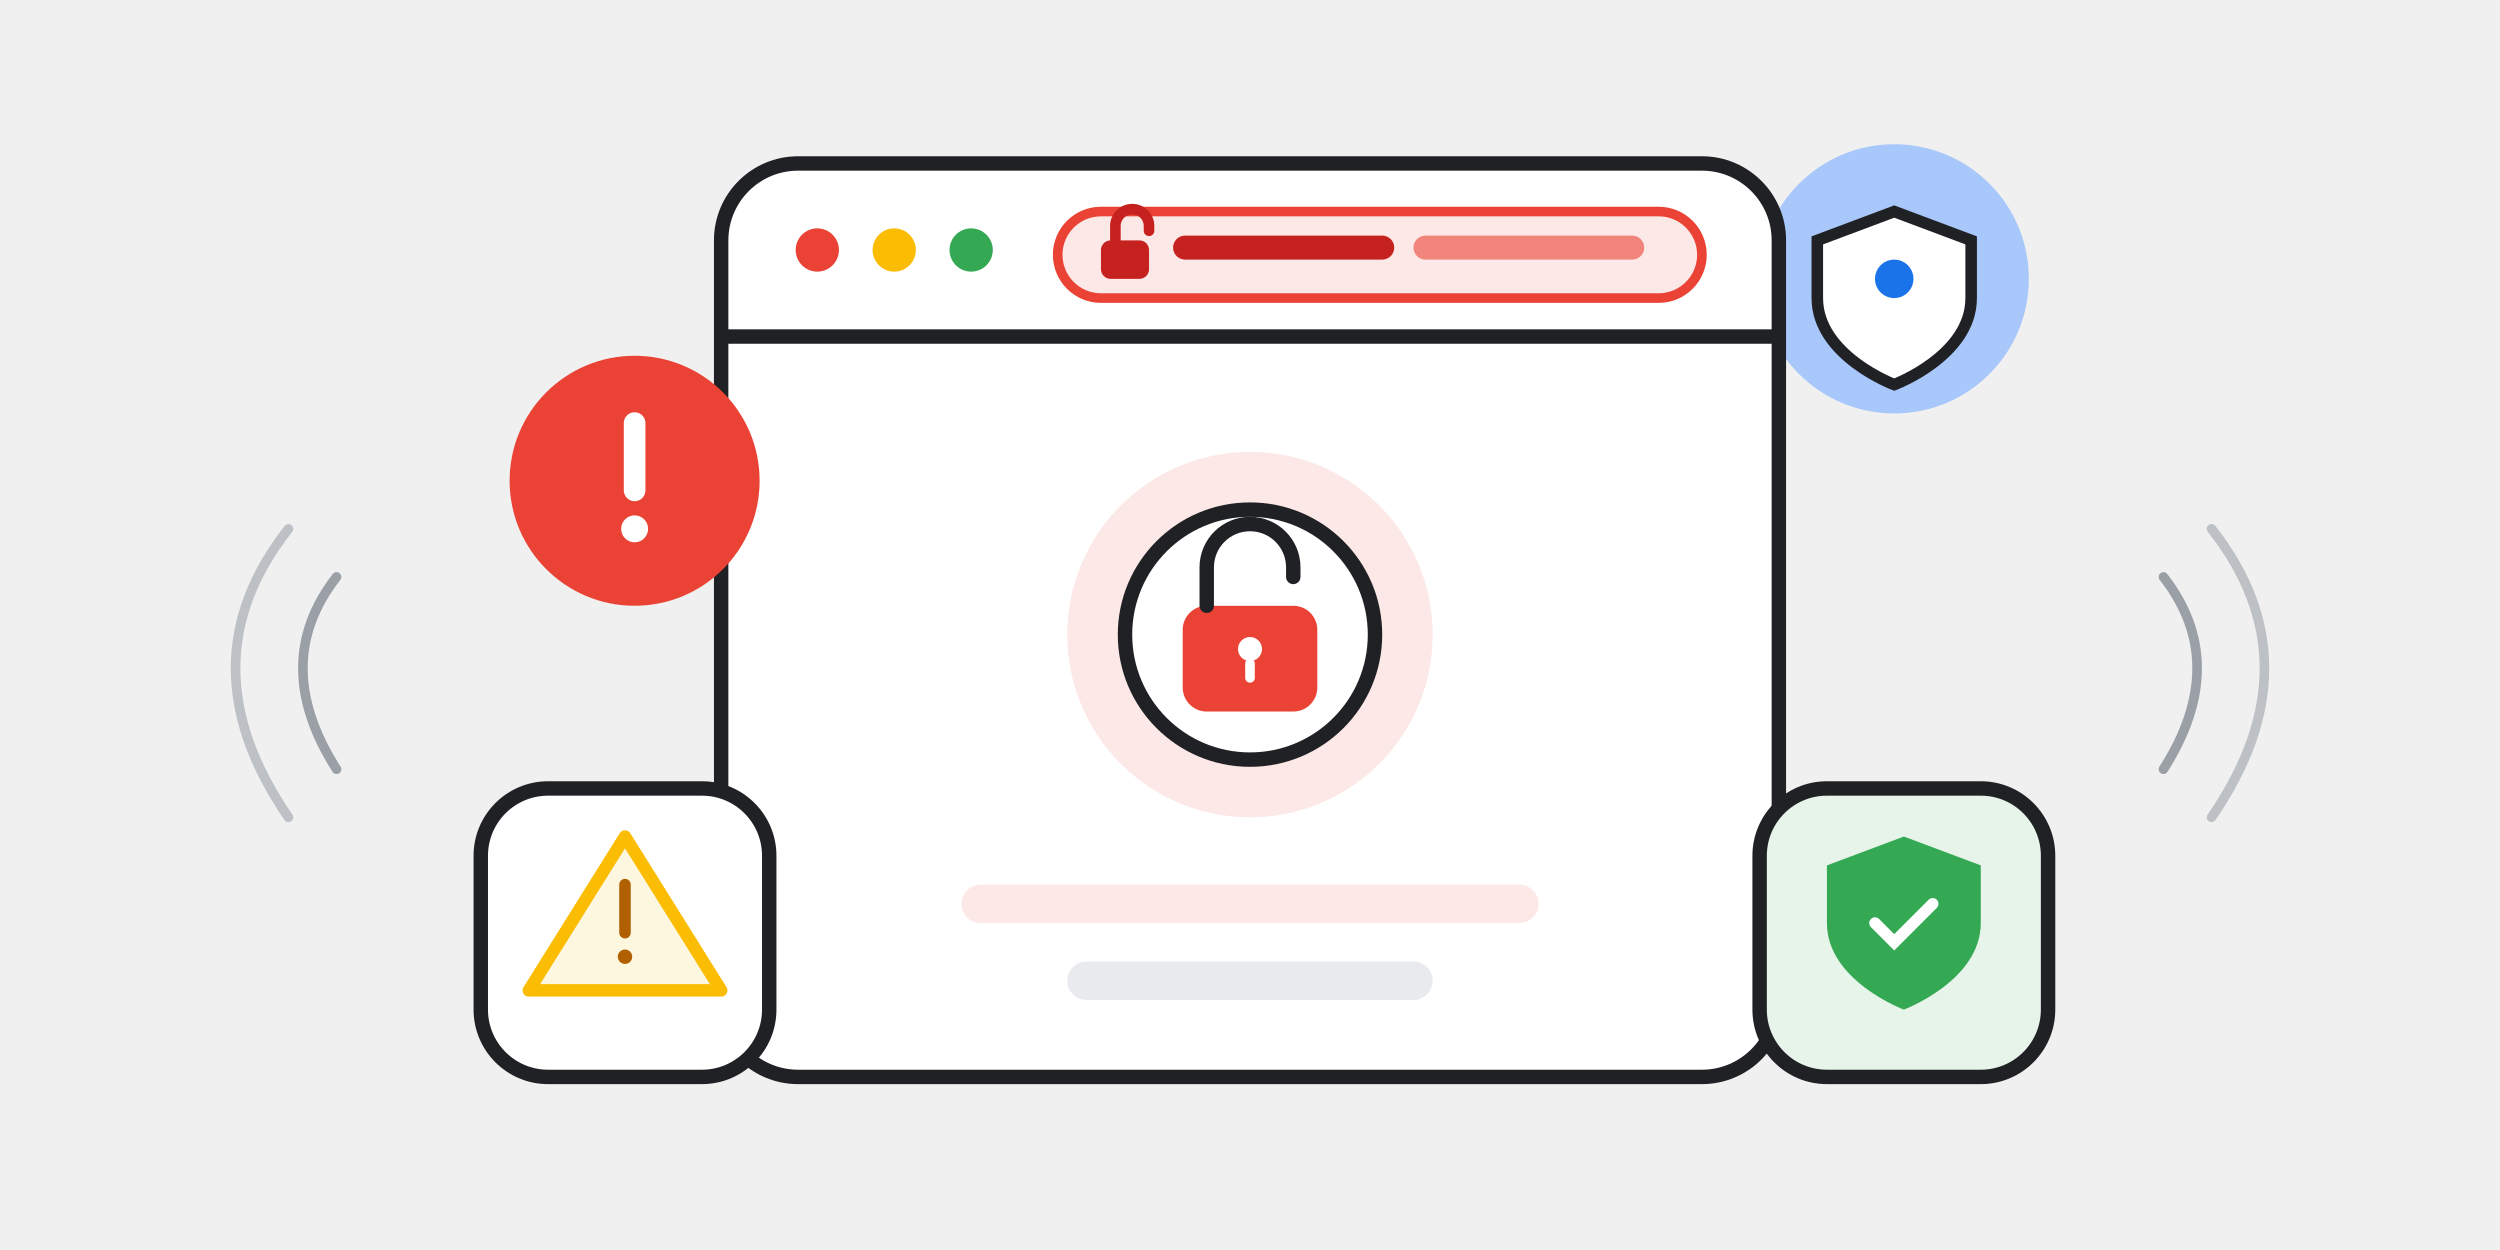
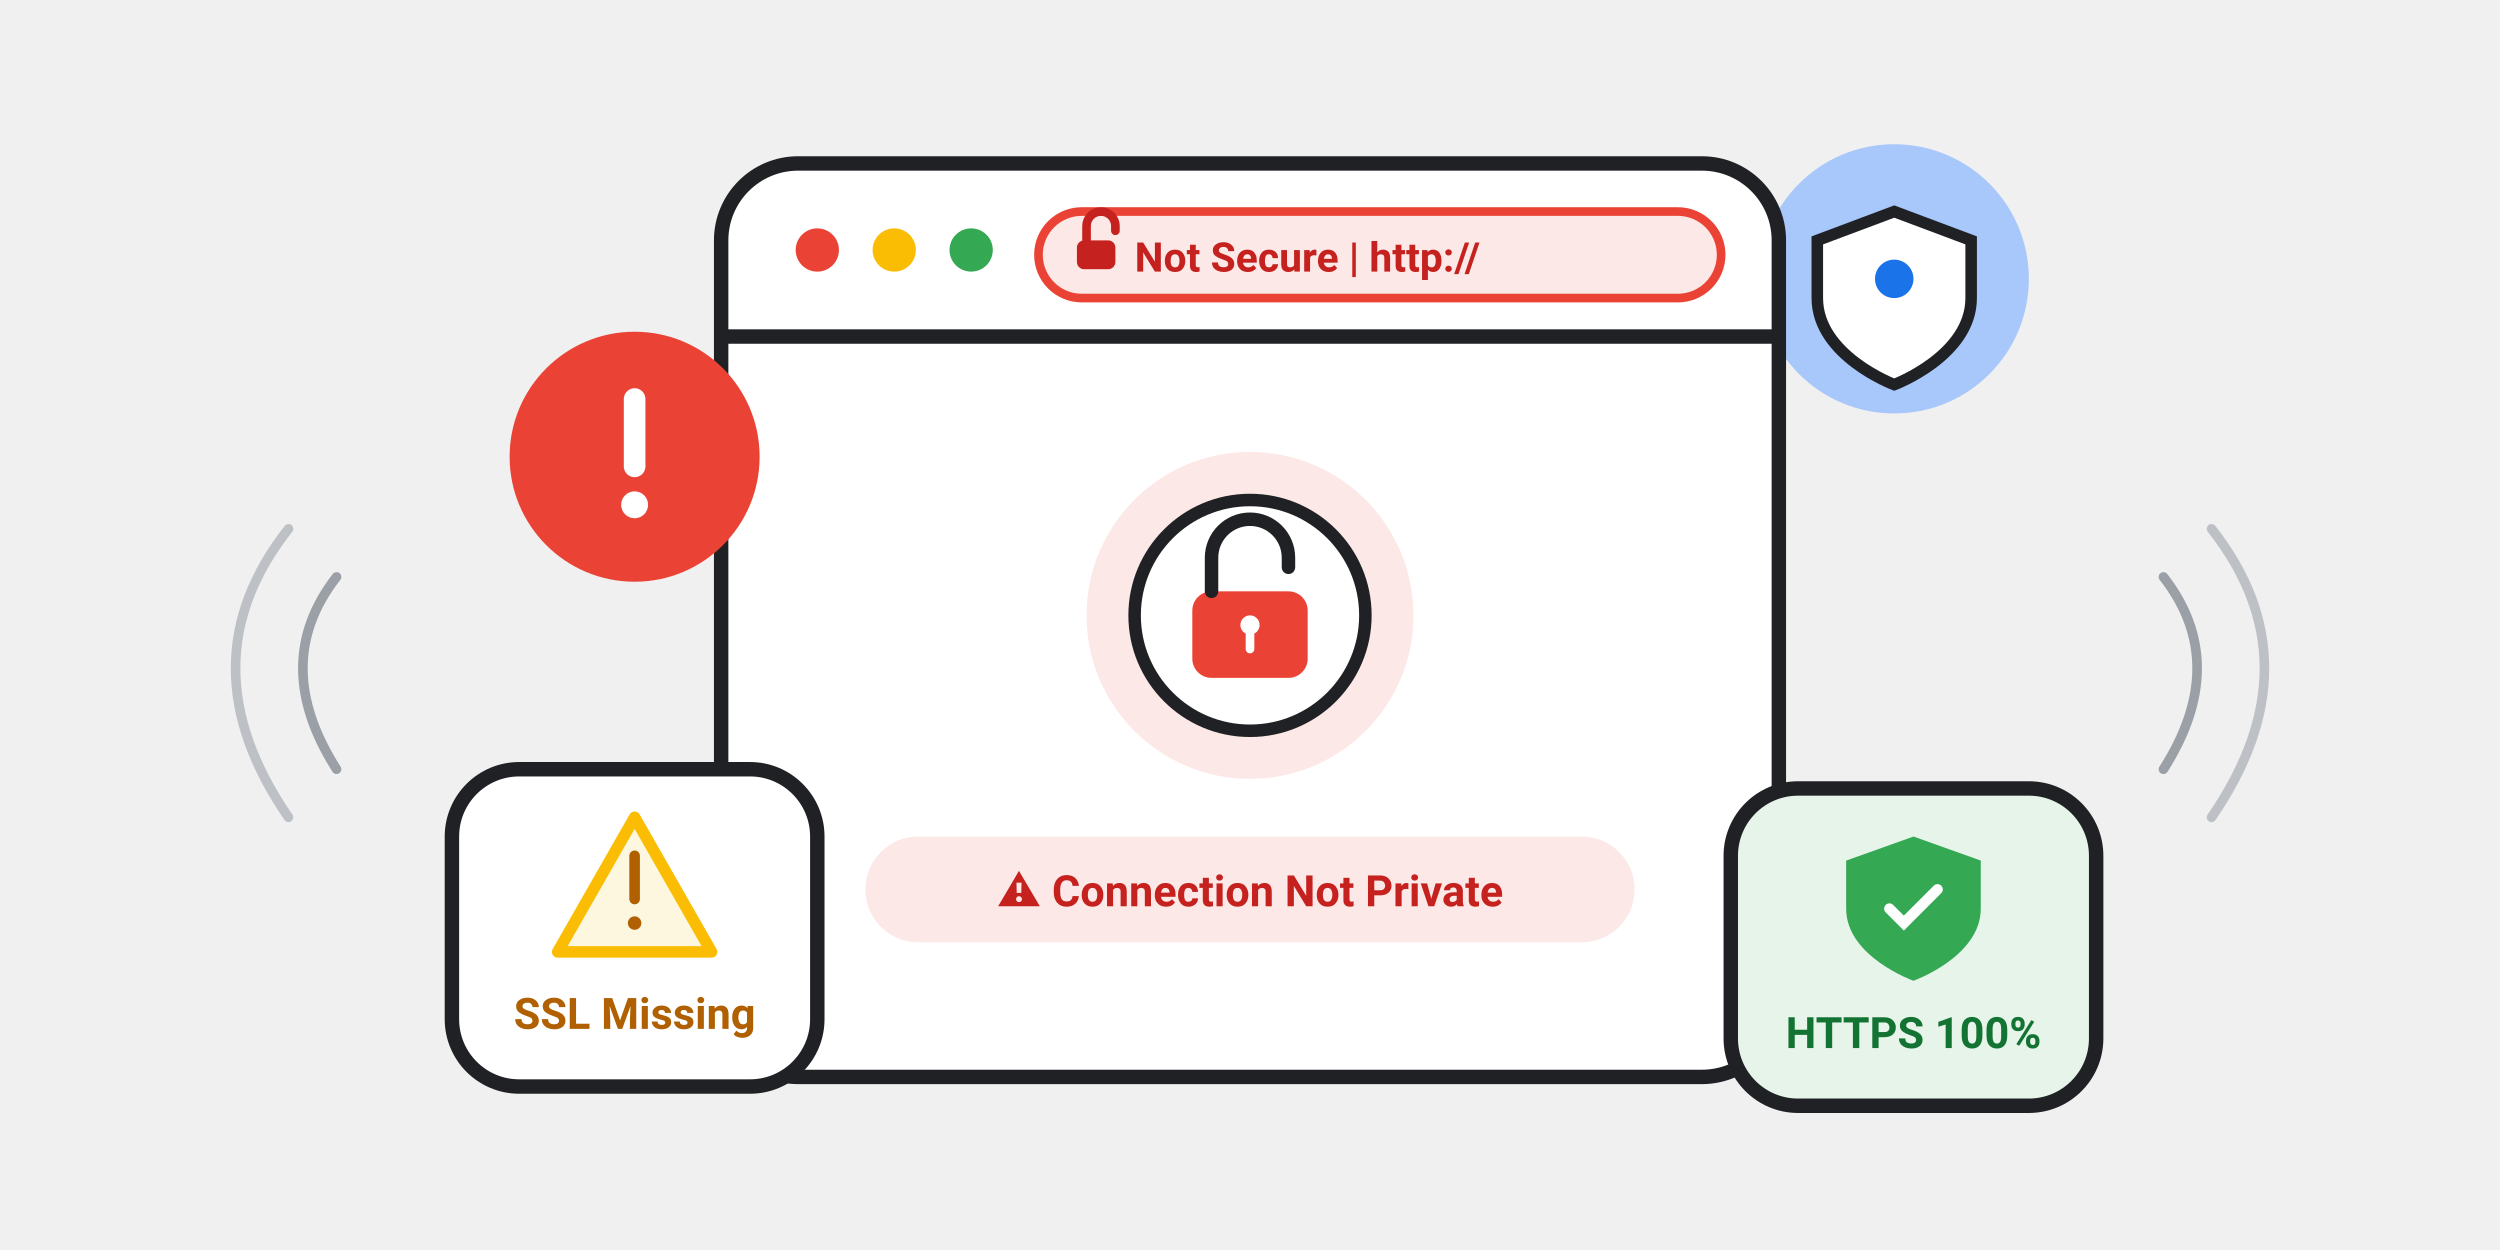
<svg xmlns="http://www.w3.org/2000/svg" viewBox="0 0 520 260" width="520" height="260">
+   <style>
+     text { font-family: 'Google Sans', Roboto, -apple-system, Arial, sans-serif; -webkit-font-smoothing: antialiased; }
+   </style>
  <path d="M70 120 q-14 18 0 40" fill="none" stroke="#9aa0a6" stroke-width="2" stroke-linecap="round" />
  <path d="M450 120 q14 18 0 40" fill="none" stroke="#9aa0a6" stroke-width="2" stroke-linecap="round" />
  <path d="M60 110 q-22 28 0 60" fill="none" stroke="#bdc1c6" stroke-width="2" stroke-linecap="round" />
  <path d="M460 110 q22 28 0 60" fill="none" stroke="#bdc1c6" stroke-width="2" stroke-linecap="round" />
  <circle cx="394" cy="58" r="28" fill="#a8c7fa" />
  <path d="M394 44 l16 6 v12 c0 12 -16 18 -16 18 s-16 -6 -16 -18 v-12z" fill="#ffffff" stroke="#202124" stroke-width="2.4" />
  <circle cx="394" cy="58" r="4" fill="#1a73e8" />
  <rect x="150" y="34" width="220" height="190" rx="16" fill="#fff" stroke="#202124" stroke-width="3" />
  <path d="M150 70 H370" stroke="#202124" stroke-width="3" />
  <circle cx="170" cy="52" r="4.5" fill="#ea4335" />
  <circle cx="186" cy="52" r="4.5" fill="#fbbc04" />
  <circle cx="202" cy="52" r="4.5" fill="#34a853" />
-   <rect x="220" y="44" width="134" height="18" rx="9" fill="#fce8e6" stroke="#ea4335" stroke-width="2" />
-   <path d="M232 50 v-3 a3.5 3.5 0 0 1 7 0 v1" fill="none" stroke="#c5221f" stroke-width="2.2" stroke-linecap="round" />
-   <rect x="229" y="50" width="10" height="8" rx="2" fill="#c5221f" />
-   <rect x="244" y="49" width="46" height="5" rx="2.5" fill="#c5221f" />
-   <rect x="294" y="49" width="48" height="5" rx="2.5" fill="#ea4335" opacity="0.6" />
-   <circle cx="260" cy="132" r="38" fill="#fce8e6" />
-   <circle cx="260" cy="132" r="26" fill="#fff" stroke="#202124" stroke-width="3" />
-   <rect x="246" y="126" width="28" height="22" rx="5" fill="#ea4335" />
-   <circle cx="260" cy="135" r="2.5" fill="#ffffff" />
-   <path d="M260 138 v3" stroke="#ffffff" stroke-width="2" stroke-linecap="round" />
-   <path d="M251 126 v-8 a9 9 0 0 1 18 0 v2" fill="none" stroke="#202124" stroke-width="3" stroke-linecap="round" />
-   <rect x="200" y="184" width="120" height="8" rx="4" fill="#fce8e6" />
-   <rect x="222" y="200" width="76" height="8" rx="4" fill="#e8eaed" />
-   <circle cx="132" cy="100" r="26" fill="#ea4335" />
-   <path d="M132 88 v14" stroke="#ffffff" stroke-width="4.5" stroke-linecap="round" />
-   <circle cx="132" cy="110" r="2.8" fill="#ffffff" />
-   <rect x="100" y="164" width="60" height="60" rx="14" fill="#fff" stroke="#202124" stroke-width="3" />
-   <polygon points="130,174 150,206 110,206" fill="#fef7e0" stroke="#fbbc04" stroke-width="2.6" stroke-linejoin="round" />
-   <path d="M130 184 v10" stroke="#b06000" stroke-width="2.4" stroke-linecap="round" />
-   <circle cx="130" cy="199" r="1.5" fill="#b06000" />
-   <rect x="366" y="164" width="60" height="60" rx="14" fill="#e6f4ea" stroke="#202124" stroke-width="3" />
-   <path d="M396 174 l16 6 v12 c0 12 -16 18 -16 18 s-16 -6 -16 -18 v-12z" fill="#34a853" />
-   <path d="M390 192 l4 4 l8 -8" fill="none" stroke="#ffffff" stroke-width="2.4" stroke-linecap="round" />
+   <rect x="216" y="44" width="142" height="18" rx="9" fill="#fce8e6" stroke="#ea4335" stroke-width="1.8" />
+   <path d="M226 50 v-3 a3 3 0 0 1 6 0 v1" fill="none" stroke="#c5221f" stroke-width="1.8" stroke-linecap="round" />
+   <rect x="224" y="50" width="8" height="6" rx="1.5" fill="#c5221f" />
+   <text x="236" y="56.5" font-size="8.5" font-weight="700" fill="#c5221f">Not Secure | http://</text>
+   <circle cx="260" cy="128" r="34" fill="#fce8e6" />
+   <circle cx="260" cy="128" r="24" fill="#fff" stroke="#202124" stroke-width="2.6" />
+   <rect x="248" y="123" width="24" height="18" rx="4" fill="#ea4335" />
+   <circle cx="260" cy="130" r="2" fill="#ffffff" />
+   <path d="M260 132 v3" stroke="#ffffff" stroke-width="1.8" stroke-linecap="round" />
+   <path d="M252 123 v-7 a8 8 0 0 1 16 0 v2" fill="none" stroke="#202124" stroke-width="2.8" stroke-linecap="round" />
+   <rect x="180" y="174" width="160" height="22" rx="11" fill="#fce8e6" />
+   <text x="260" y="188.5" font-size="9" font-weight="700" fill="#c5221f" text-anchor="middle">⚠ Connection Not Private</text>
+   <circle cx="132" cy="95" r="26" fill="#ea4335" />
+   <path d="M132 83 v14" stroke="#ffffff" stroke-width="4.5" stroke-linecap="round" />
+   <circle cx="132" cy="105" r="2.8" fill="#ffffff" />
+   <rect x="94" y="160" width="76" height="66" rx="14" fill="#fff" stroke="#202124" stroke-width="3" />
+   <polygon points="132,170 148,198 116,198" fill="#fef7e0" stroke="#fbbc04" stroke-width="2.4" stroke-linejoin="round" />
+   <path d="M132 178 v9" stroke="#b06000" stroke-width="2.2" stroke-linecap="round" />
+   <circle cx="132" cy="192" r="1.4" fill="#b06000" />
+   <text x="132" y="214" font-size="9" font-weight="700" fill="#b06000" text-anchor="middle">SSL Missing</text>
+   <rect x="360" y="164" width="76" height="66" rx="14" fill="#e6f4ea" stroke="#202124" stroke-width="3" />
+   <path d="M398 174 l14 5 v10 c0 10 -14 15 -14 15 s-14 -5 -14 -15 v-10z" fill="#34a853" />
+   <path d="M393 189 l3 3 l7 -7" fill="none" stroke="#ffffff" stroke-width="2.2" stroke-linecap="round" />
+   <text x="398" y="218" font-size="9" font-weight="700" fill="#137333" text-anchor="middle">HTTPS 100%</text>
</svg>
